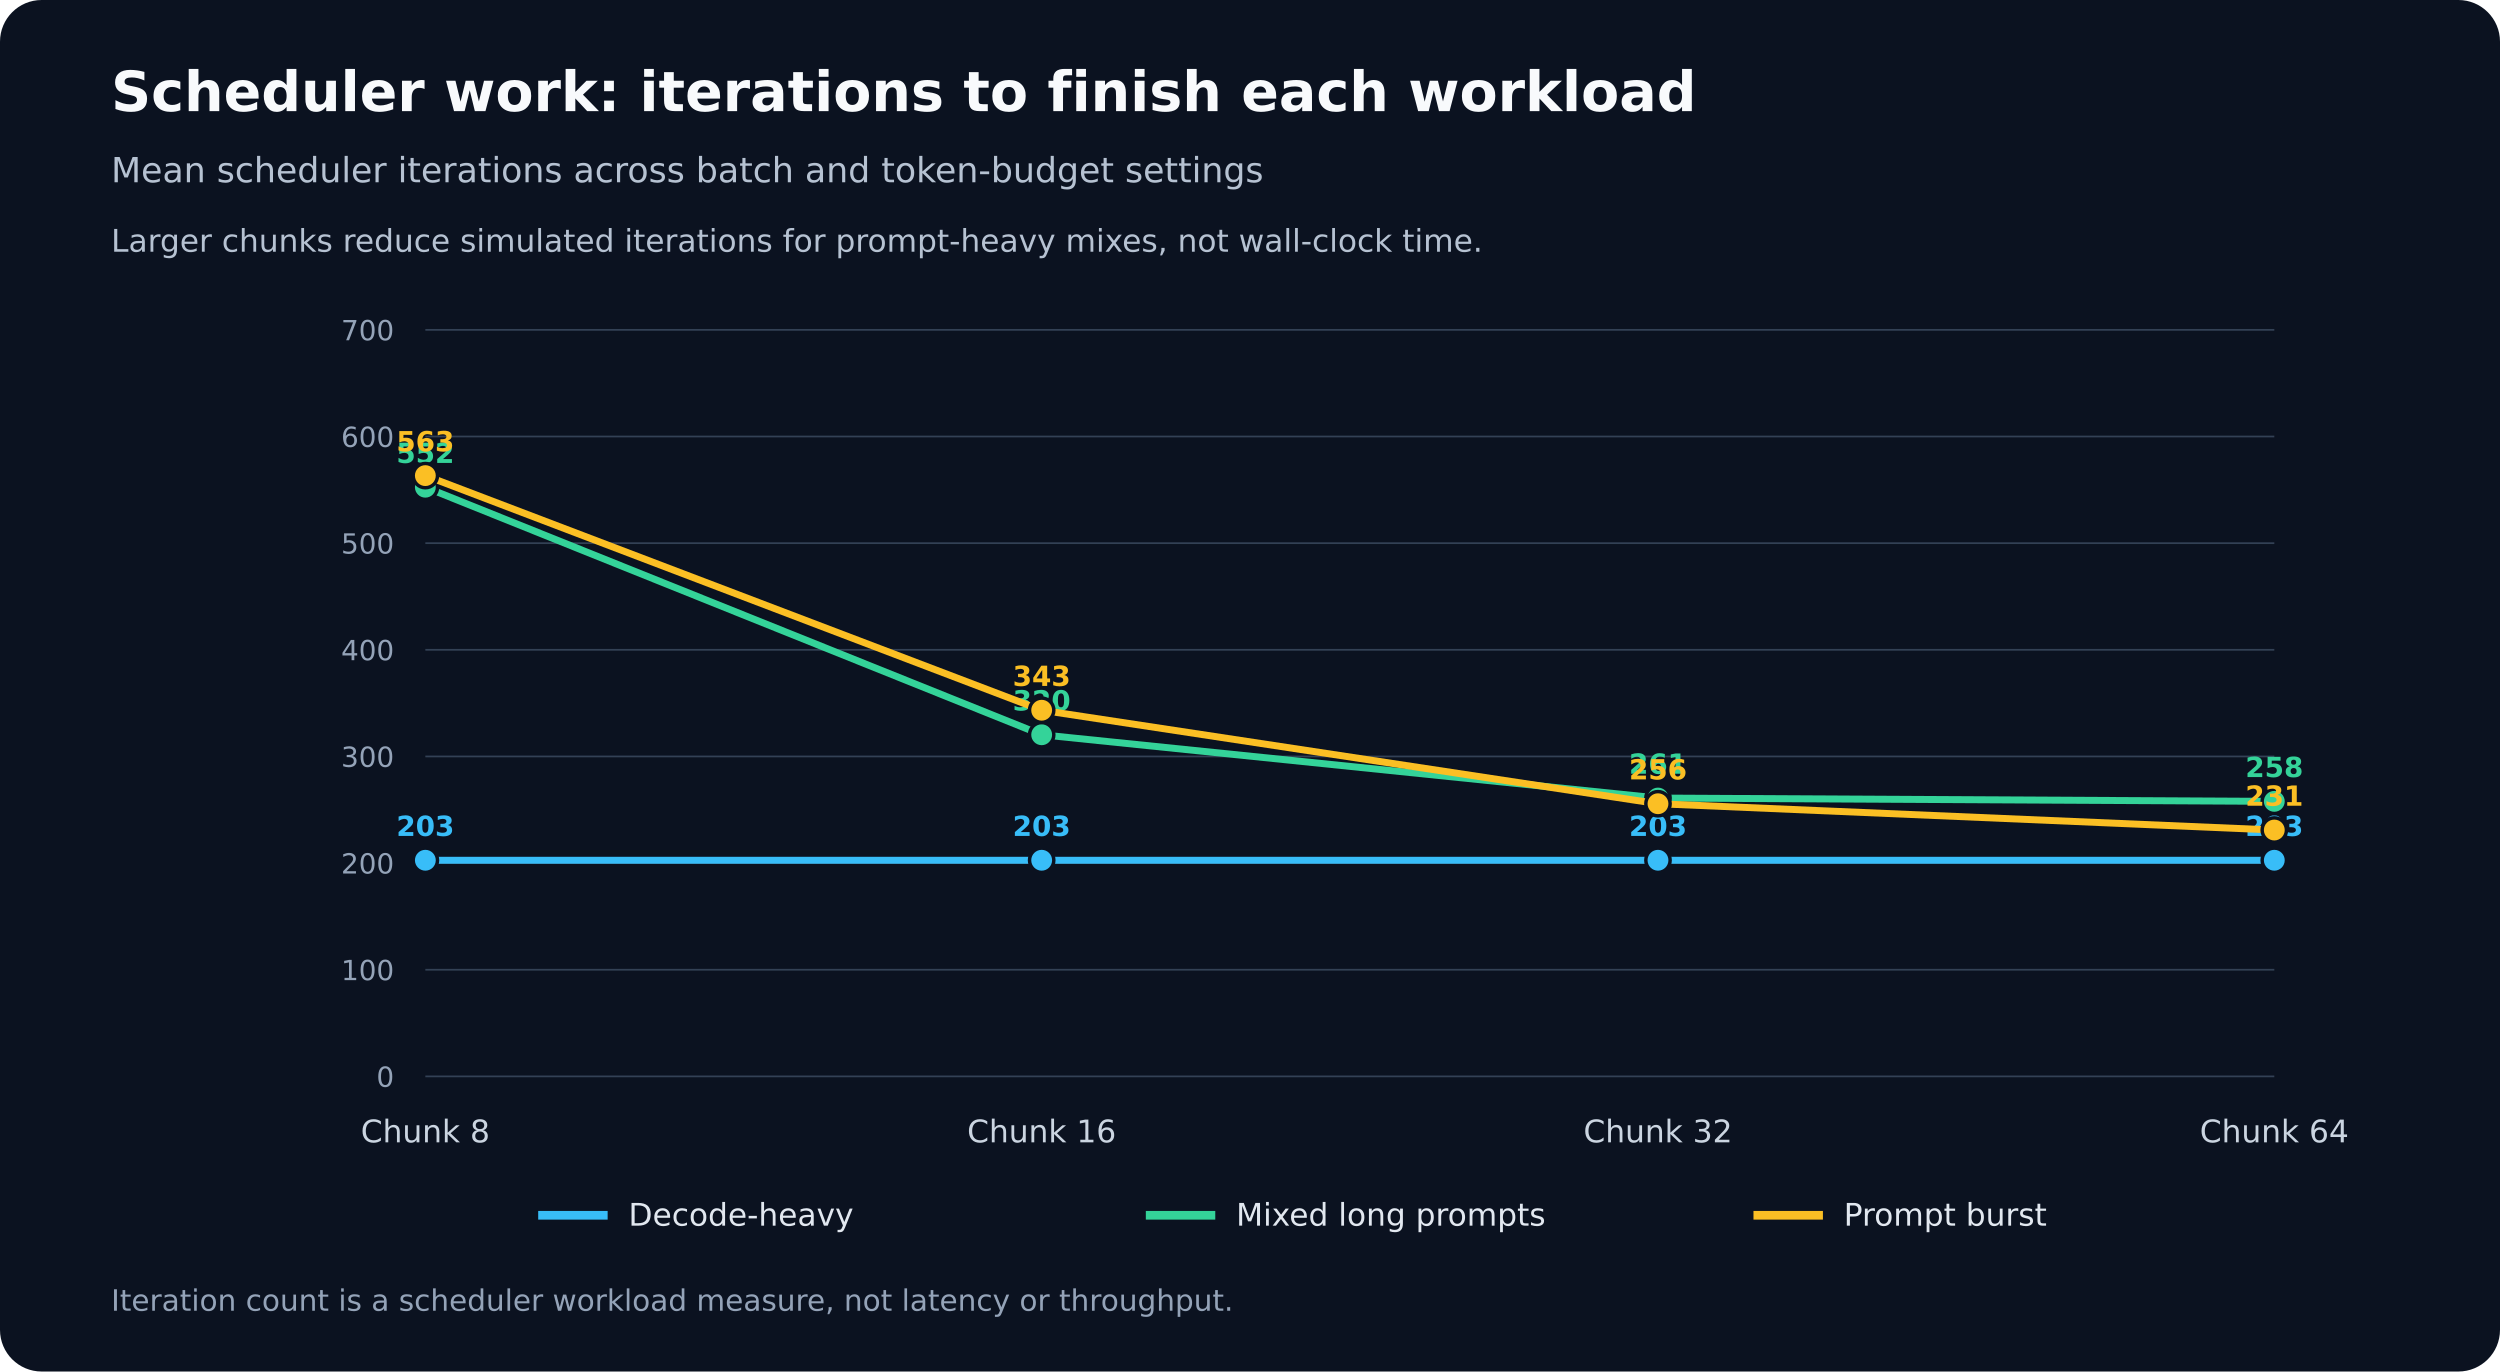
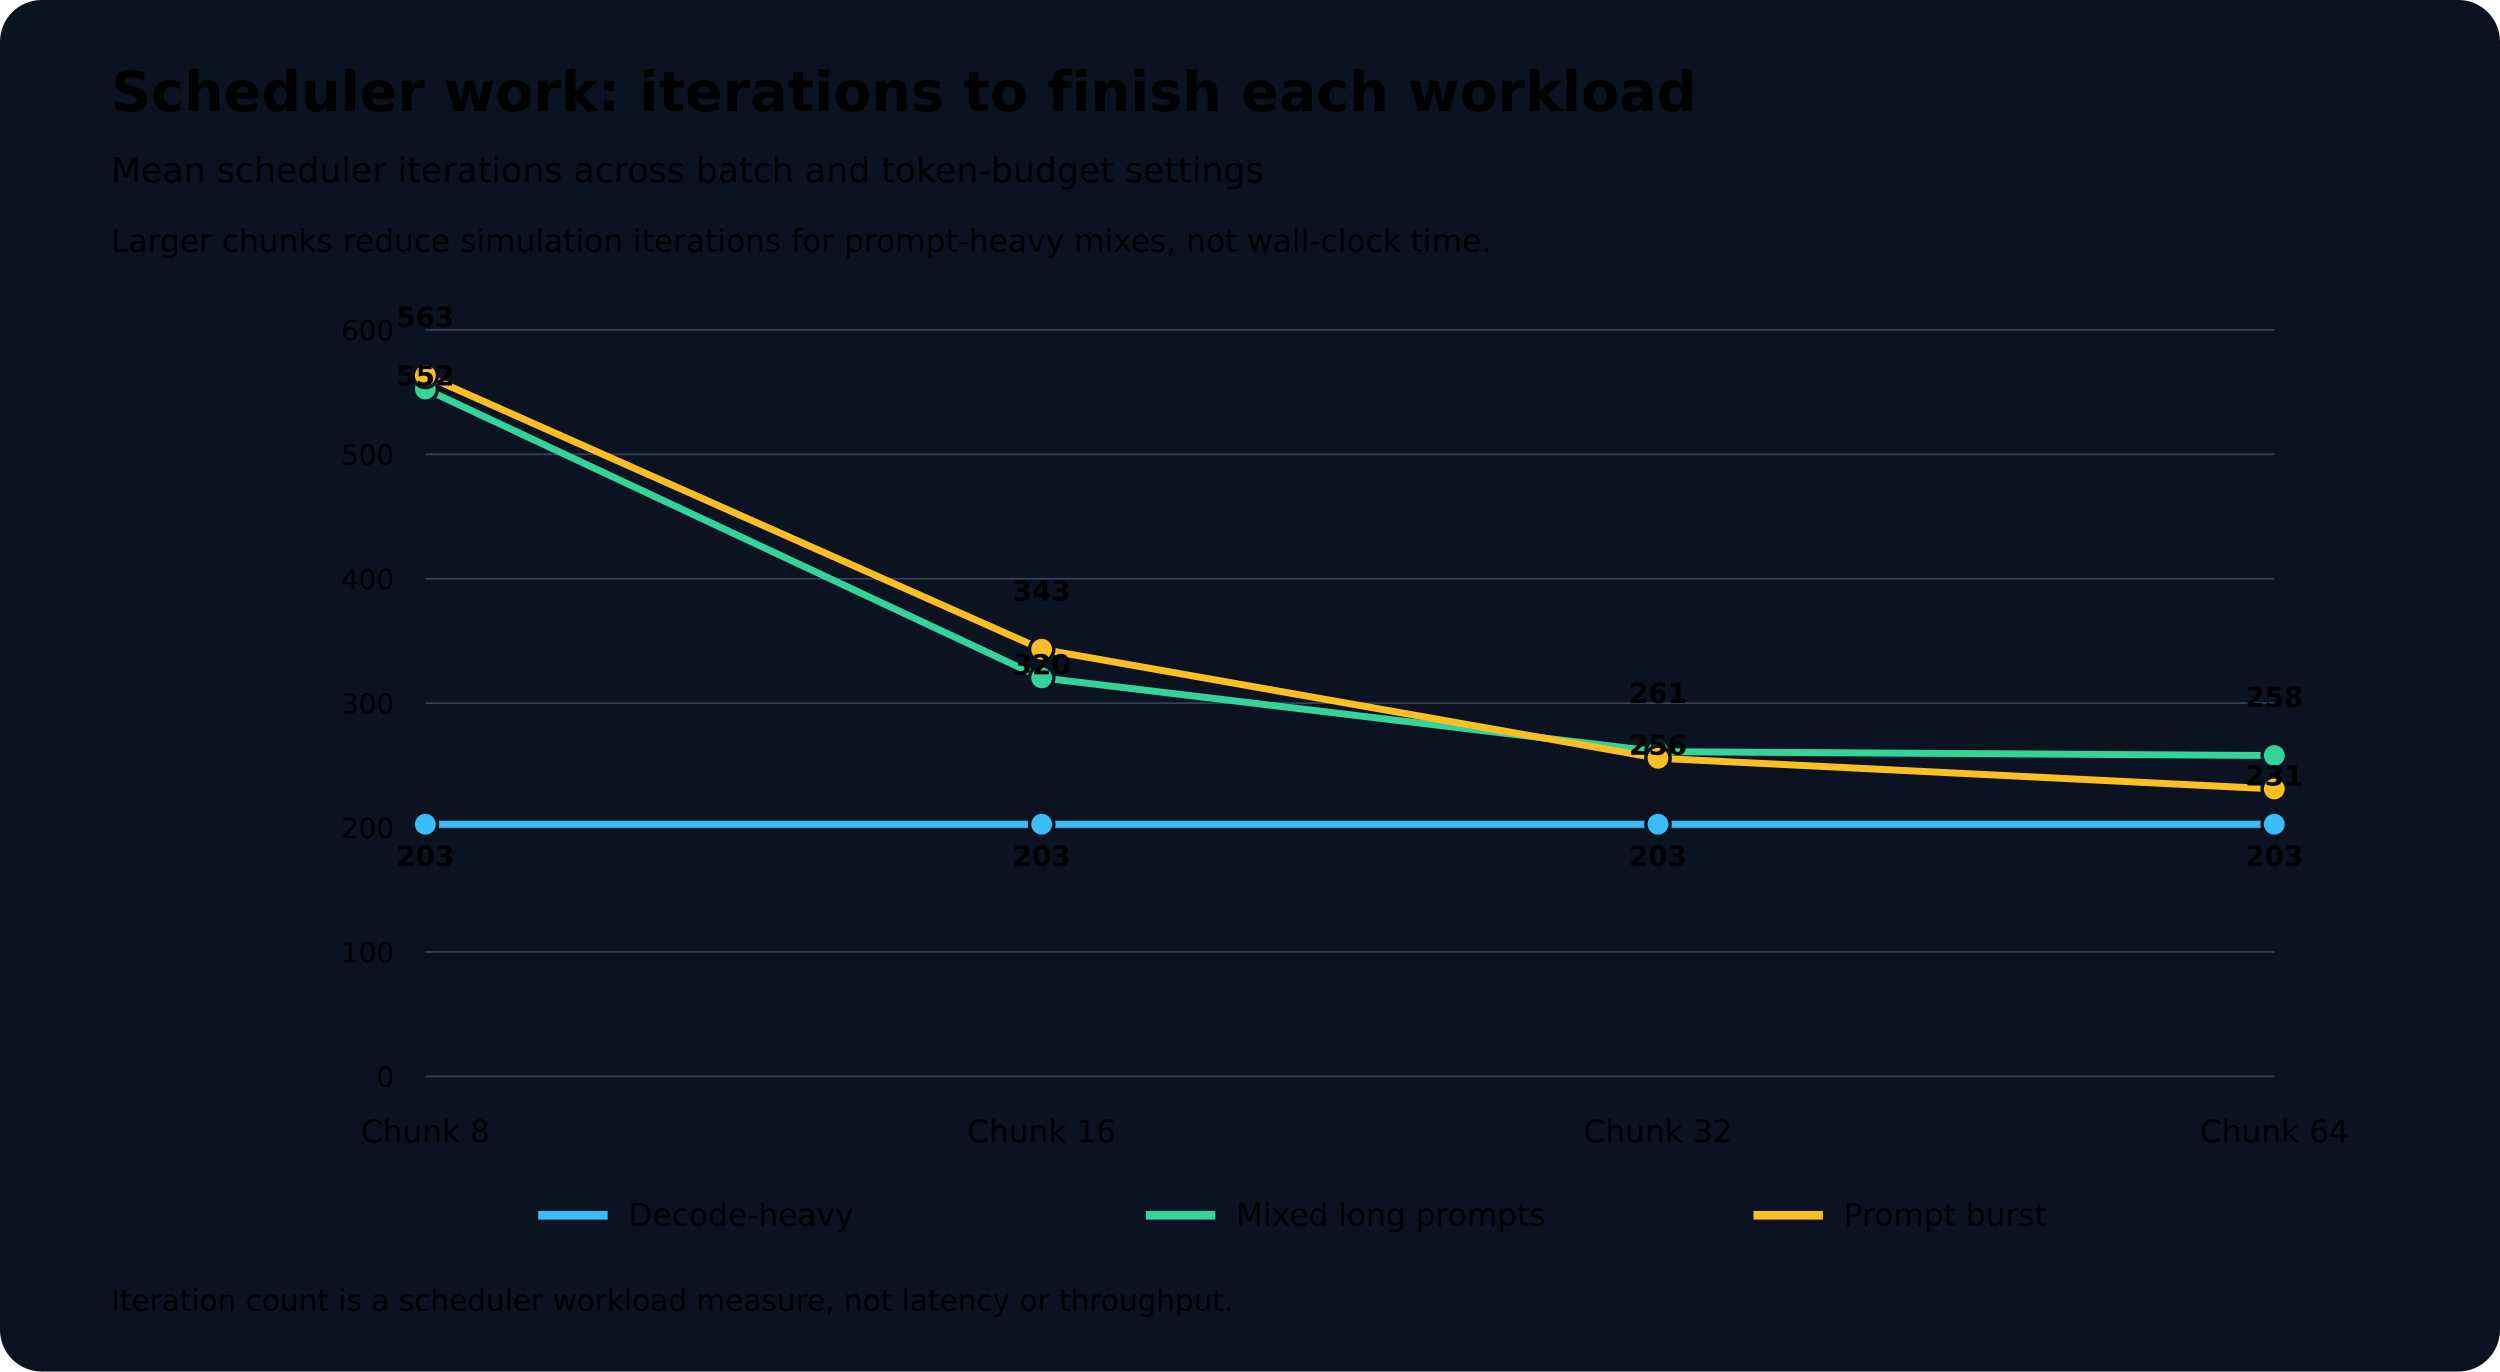
<svg xmlns="http://www.w3.org/2000/svg" width="1440" height="790" viewBox="0 0 1440 790">
  <rect width="100%" height="100%" rx="24" fill="#0b1220" />
-   <text x="64" y="64" text-anchor="start" font-family="DejaVu Sans, sans-serif" font-size="32" font-weight="700" fill="#f8fafc">Scheduler work: iterations to finish each workload</text>
-   <text x="64" y="105" text-anchor="start" font-family="DejaVu Sans, sans-serif" font-size="20" font-weight="400" fill="#b6c2d2">Mean scheduler iterations across batch and token-budget settings</text>
-   <text x="64" y="145" text-anchor="start" font-family="DejaVu Sans, sans-serif" font-size="18" font-weight="400" fill="#b6c2d2">Larger chunks reduce simulated iterations for prompt-heavy mixes, not wall-clock time.</text>
+   <text x="64" y="64" text-anchor="start" font-family="DejaVu Sans, sans-serif" font-size="32" font-weight="700" fill="Scheduler work: iterations to finish each workload">Scheduler work: iterations to finish each workload</text>
+   <text x="64" y="105" text-anchor="start" font-family="DejaVu Sans, sans-serif" font-size="20" font-weight="400" fill="Mean scheduler iterations across batch and token-budget settings">Mean scheduler iterations across batch and token-budget settings</text>
+   <text x="64" y="145" text-anchor="start" font-family="DejaVu Sans, sans-serif" font-size="18" font-weight="400" fill="Larger chunks reduce simulation iterations for prompt-heavy mixes, not wall-clock time.">Larger chunks reduce simulation iterations for prompt-heavy mixes, not wall-clock time.</text>
  <line x1="245" y1="620" x2="1310" y2="620" stroke="#334155" />
-   <text x="227" y="626" text-anchor="end" font-family="DejaVu Sans, sans-serif" font-size="16" font-weight="400" fill="#94a3b8">0</text>
-   <line x1="245" y1="558.571" x2="1310" y2="558.571" stroke="#334155" />
-   <text x="227" y="564.571" text-anchor="end" font-family="DejaVu Sans, sans-serif" font-size="16" font-weight="400" fill="#94a3b8">100</text>
-   <line x1="245" y1="497.143" x2="1310" y2="497.143" stroke="#334155" />
-   <text x="227" y="503.143" text-anchor="end" font-family="DejaVu Sans, sans-serif" font-size="16" font-weight="400" fill="#94a3b8">200</text>
-   <line x1="245" y1="435.714" x2="1310" y2="435.714" stroke="#334155" />
-   <text x="227" y="441.714" text-anchor="end" font-family="DejaVu Sans, sans-serif" font-size="16" font-weight="400" fill="#94a3b8">300</text>
-   <line x1="245" y1="374.286" x2="1310" y2="374.286" stroke="#334155" />
-   <text x="227" y="380.286" text-anchor="end" font-family="DejaVu Sans, sans-serif" font-size="16" font-weight="400" fill="#94a3b8">400</text>
-   <line x1="245" y1="312.857" x2="1310" y2="312.857" stroke="#334155" />
-   <text x="227" y="318.857" text-anchor="end" font-family="DejaVu Sans, sans-serif" font-size="16" font-weight="400" fill="#94a3b8">500</text>
-   <line x1="245" y1="251.429" x2="1310" y2="251.429" stroke="#334155" />
-   <text x="227" y="257.429" text-anchor="end" font-family="DejaVu Sans, sans-serif" font-size="16" font-weight="400" fill="#94a3b8">600</text>
+   <text x="227" y="626" text-anchor="end" font-family="DejaVu Sans, sans-serif" font-size="16" font-weight="400" fill="0">0</text>
+   <line x1="245" y1="548.333" x2="1310" y2="548.333" stroke="#334155" />
+   <text x="227" y="554.333" text-anchor="end" font-family="DejaVu Sans, sans-serif" font-size="16" font-weight="400" fill="100">100</text>
+   <line x1="245" y1="476.667" x2="1310" y2="476.667" stroke="#334155" />
+   <text x="227" y="482.667" text-anchor="end" font-family="DejaVu Sans, sans-serif" font-size="16" font-weight="400" fill="200">200</text>
+   <line x1="245" y1="405" x2="1310" y2="405" stroke="#334155" />
+   <text x="227" y="411" text-anchor="end" font-family="DejaVu Sans, sans-serif" font-size="16" font-weight="400" fill="300">300</text>
+   <line x1="245" y1="333.333" x2="1310" y2="333.333" stroke="#334155" />
+   <text x="227" y="339.333" text-anchor="end" font-family="DejaVu Sans, sans-serif" font-size="16" font-weight="400" fill="400">400</text>
+   <line x1="245" y1="261.667" x2="1310" y2="261.667" stroke="#334155" />
+   <text x="227" y="267.667" text-anchor="end" font-family="DejaVu Sans, sans-serif" font-size="16" font-weight="400" fill="500">500</text>
  <line x1="245" y1="190" x2="1310" y2="190" stroke="#334155" />
-   <text x="227" y="196" text-anchor="end" font-family="DejaVu Sans, sans-serif" font-size="16" font-weight="400" fill="#94a3b8">700</text>
-   <text x="245" y="658" text-anchor="middle" font-family="DejaVu Sans, sans-serif" font-size="18" font-weight="400" fill="#cbd5e1">Chunk 8</text>
-   <text x="600" y="658" text-anchor="middle" font-family="DejaVu Sans, sans-serif" font-size="18" font-weight="400" fill="#cbd5e1">Chunk 16</text>
-   <text x="955" y="658" text-anchor="middle" font-family="DejaVu Sans, sans-serif" font-size="18" font-weight="400" fill="#cbd5e1">Chunk 32</text>
-   <text x="1310" y="658" text-anchor="middle" font-family="DejaVu Sans, sans-serif" font-size="18" font-weight="400" fill="#cbd5e1">Chunk 64</text>
-   <polyline points="245,495.505 600,495.505 955,495.505 1310,495.505" fill="none" stroke="#38bdf8" stroke-width="4" stroke-linecap="round" stroke-linejoin="round" />
-   <circle cx="245" cy="495.505" r="7" fill="#38bdf8" stroke="#0b1220" stroke-width="2" />
-   <text x="245" y="481.505" text-anchor="middle" font-family="DejaVu Sans, sans-serif" font-size="16" font-weight="700" fill="#38bdf8">203</text>
-   <circle cx="600" cy="495.505" r="7" fill="#38bdf8" stroke="#0b1220" stroke-width="2" />
-   <text x="600" y="481.505" text-anchor="middle" font-family="DejaVu Sans, sans-serif" font-size="16" font-weight="700" fill="#38bdf8">203</text>
-   <circle cx="955" cy="495.505" r="7" fill="#38bdf8" stroke="#0b1220" stroke-width="2" />
-   <text x="955" y="481.505" text-anchor="middle" font-family="DejaVu Sans, sans-serif" font-size="16" font-weight="700" fill="#38bdf8">203</text>
-   <circle cx="1310" cy="495.505" r="7" fill="#38bdf8" stroke="#0b1220" stroke-width="2" />
-   <text x="1310" y="481.505" text-anchor="middle" font-family="DejaVu Sans, sans-serif" font-size="16" font-weight="700" fill="#38bdf8">203</text>
+   <text x="227" y="196" text-anchor="end" font-family="DejaVu Sans, sans-serif" font-size="16" font-weight="400" fill="600">600</text>
+   <text x="245" y="658" text-anchor="middle" font-family="DejaVu Sans, sans-serif" font-size="18" font-weight="400" fill="Chunk 8">Chunk 8</text>
+   <text x="600" y="658" text-anchor="middle" font-family="DejaVu Sans, sans-serif" font-size="18" font-weight="400" fill="Chunk 16">Chunk 16</text>
+   <text x="955" y="658" text-anchor="middle" font-family="DejaVu Sans, sans-serif" font-size="18" font-weight="400" fill="Chunk 32">Chunk 32</text>
+   <text x="1310" y="658" text-anchor="middle" font-family="DejaVu Sans, sans-serif" font-size="18" font-weight="400" fill="Chunk 64">Chunk 64</text>
+   <polyline points="245,474.756 600,474.756 955,474.756 1310,474.756" fill="none" stroke="#38bdf8" stroke-width="4" stroke-linecap="round" stroke-linejoin="round" />
+   <circle cx="245" cy="474.756" r="7" fill="#38bdf8" stroke="#0b1220" stroke-width="2" />
+   <circle cx="600" cy="474.756" r="7" fill="#38bdf8" stroke="#0b1220" stroke-width="2" />
+   <circle cx="955" cy="474.756" r="7" fill="#38bdf8" stroke="#0b1220" stroke-width="2" />
+   <circle cx="1310" cy="474.756" r="7" fill="#38bdf8" stroke="#0b1220" stroke-width="2" />
  <line x1="310" y1="700" x2="350" y2="700" stroke="#38bdf8" stroke-width="5" />
-   <text x="362" y="706" text-anchor="start" font-family="DejaVu Sans, sans-serif" font-size="18" font-weight="400" fill="#e2e8f0">Decode-heavy</text>
-   <polyline points="245,280.641 600,423.224 955,459.671 1310,461.583" fill="none" stroke="#34d399" stroke-width="4" stroke-linecap="round" stroke-linejoin="round" />
-   <circle cx="245" cy="280.641" r="7" fill="#34d399" stroke="#0b1220" stroke-width="2" />
-   <text x="245" y="266.641" text-anchor="middle" font-family="DejaVu Sans, sans-serif" font-size="16" font-weight="700" fill="#34d399">552</text>
-   <circle cx="600" cy="423.224" r="7" fill="#34d399" stroke="#0b1220" stroke-width="2" />
-   <text x="600" y="409.224" text-anchor="middle" font-family="DejaVu Sans, sans-serif" font-size="16" font-weight="700" fill="#34d399">320</text>
-   <circle cx="955" cy="459.671" r="7" fill="#34d399" stroke="#0b1220" stroke-width="2" />
-   <text x="955" y="445.671" text-anchor="middle" font-family="DejaVu Sans, sans-serif" font-size="16" font-weight="700" fill="#34d399">261</text>
-   <circle cx="1310" cy="461.583" r="7" fill="#34d399" stroke="#0b1220" stroke-width="2" />
-   <text x="1310" y="447.583" text-anchor="middle" font-family="DejaVu Sans, sans-serif" font-size="16" font-weight="700" fill="#34d399">258</text>
+   <text x="362" y="706" text-anchor="start" font-family="DejaVu Sans, sans-serif" font-size="18" font-weight="400" fill="Decode-heavy">Decode-heavy</text>
+   <polyline points="245,224.081 600,390.428 955,432.95 1310,435.18" fill="none" stroke="#34d399" stroke-width="4" stroke-linecap="round" stroke-linejoin="round" />
+   <circle cx="245" cy="224.081" r="7" fill="#34d399" stroke="#0b1220" stroke-width="2" />
+   <circle cx="600" cy="390.428" r="7" fill="#34d399" stroke="#0b1220" stroke-width="2" />
+   <circle cx="955" cy="432.95" r="7" fill="#34d399" stroke="#0b1220" stroke-width="2" />
+   <circle cx="1310" cy="435.18" r="7" fill="#34d399" stroke="#0b1220" stroke-width="2" />
  <line x1="660" y1="700" x2="700" y2="700" stroke="#34d399" stroke-width="5" />
-   <text x="712" y="706" text-anchor="start" font-family="DejaVu Sans, sans-serif" font-size="18" font-weight="400" fill="#e2e8f0">Mixed long prompts</text>
-   <polyline points="245,273.952 600,409.095 955,462.948 1310,478.1" fill="none" stroke="#fbbf24" stroke-width="4" stroke-linecap="round" stroke-linejoin="round" />
-   <circle cx="245" cy="273.952" r="7" fill="#fbbf24" stroke="#0b1220" stroke-width="2" />
-   <text x="245" y="259.952" text-anchor="middle" font-family="DejaVu Sans, sans-serif" font-size="16" font-weight="700" fill="#fbbf24">563</text>
-   <circle cx="600" cy="409.095" r="7" fill="#fbbf24" stroke="#0b1220" stroke-width="2" />
-   <text x="600" y="395.095" text-anchor="middle" font-family="DejaVu Sans, sans-serif" font-size="16" font-weight="700" fill="#fbbf24">343</text>
-   <circle cx="955" cy="462.948" r="7" fill="#fbbf24" stroke="#0b1220" stroke-width="2" />
-   <text x="955" y="448.948" text-anchor="middle" font-family="DejaVu Sans, sans-serif" font-size="16" font-weight="700" fill="#fbbf24">256</text>
-   <circle cx="1310" cy="478.1" r="7" fill="#fbbf24" stroke="#0b1220" stroke-width="2" />
-   <text x="1310" y="464.1" text-anchor="middle" font-family="DejaVu Sans, sans-serif" font-size="16" font-weight="700" fill="#fbbf24">231</text>
+   <text x="712" y="706" text-anchor="start" font-family="DejaVu Sans, sans-serif" font-size="18" font-weight="400" fill="Mixed long prompts">Mixed long prompts</text>
+   <polyline points="245,216.278 600,373.944 955,436.772 1310,454.45" fill="none" stroke="#fbbf24" stroke-width="4" stroke-linecap="round" stroke-linejoin="round" />
+   <circle cx="245" cy="216.278" r="7" fill="#fbbf24" stroke="#0b1220" stroke-width="2" />
+   <circle cx="600" cy="373.944" r="7" fill="#fbbf24" stroke="#0b1220" stroke-width="2" />
+   <circle cx="955" cy="436.772" r="7" fill="#fbbf24" stroke="#0b1220" stroke-width="2" />
+   <circle cx="1310" cy="454.45" r="7" fill="#fbbf24" stroke="#0b1220" stroke-width="2" />
  <line x1="1010" y1="700" x2="1050" y2="700" stroke="#fbbf24" stroke-width="5" />
-   <text x="1062" y="706" text-anchor="start" font-family="DejaVu Sans, sans-serif" font-size="18" font-weight="400" fill="#e2e8f0">Prompt burst</text>
-   <text x="64" y="755" text-anchor="start" font-family="DejaVu Sans, sans-serif" font-size="17" font-weight="400" fill="#94a3b8">Iteration count is a scheduler workload measure, not latency or throughput.</text>
+   <text x="1062" y="706" text-anchor="start" font-family="DejaVu Sans, sans-serif" font-size="18" font-weight="400" fill="Prompt burst">Prompt burst</text>
+   <text x="245" y="188.278" text-anchor="middle" font-family="DejaVu Sans, sans-serif" font-size="16" font-weight="700" fill="563">563</text>
+   <text x="245" y="222.081" text-anchor="middle" font-family="DejaVu Sans, sans-serif" font-size="16" font-weight="700" fill="552">552</text>
+   <text x="245" y="498.756" text-anchor="middle" font-family="DejaVu Sans, sans-serif" font-size="16" font-weight="700" fill="203">203</text>
+   <text x="600" y="345.944" text-anchor="middle" font-family="DejaVu Sans, sans-serif" font-size="16" font-weight="700" fill="343">343</text>
+   <text x="600" y="388.428" text-anchor="middle" font-family="DejaVu Sans, sans-serif" font-size="16" font-weight="700" fill="320">320</text>
+   <text x="600" y="498.756" text-anchor="middle" font-family="DejaVu Sans, sans-serif" font-size="16" font-weight="700" fill="203">203</text>
+   <text x="955" y="404.95" text-anchor="middle" font-family="DejaVu Sans, sans-serif" font-size="16" font-weight="700" fill="261">261</text>
+   <text x="955" y="434.772" text-anchor="middle" font-family="DejaVu Sans, sans-serif" font-size="16" font-weight="700" fill="256">256</text>
+   <text x="955" y="498.756" text-anchor="middle" font-family="DejaVu Sans, sans-serif" font-size="16" font-weight="700" fill="203">203</text>
+   <text x="1310" y="407.18" text-anchor="middle" font-family="DejaVu Sans, sans-serif" font-size="16" font-weight="700" fill="258">258</text>
+   <text x="1310" y="452.45" text-anchor="middle" font-family="DejaVu Sans, sans-serif" font-size="16" font-weight="700" fill="231">231</text>
+   <text x="1310" y="498.756" text-anchor="middle" font-family="DejaVu Sans, sans-serif" font-size="16" font-weight="700" fill="203">203</text>
+   <text x="64" y="755" text-anchor="start" font-family="DejaVu Sans, sans-serif" font-size="17" font-weight="400" fill="Iteration count is a scheduler workload measure, not latency or throughput.">Iteration count is a scheduler workload measure, not latency or throughput.</text>
</svg>
